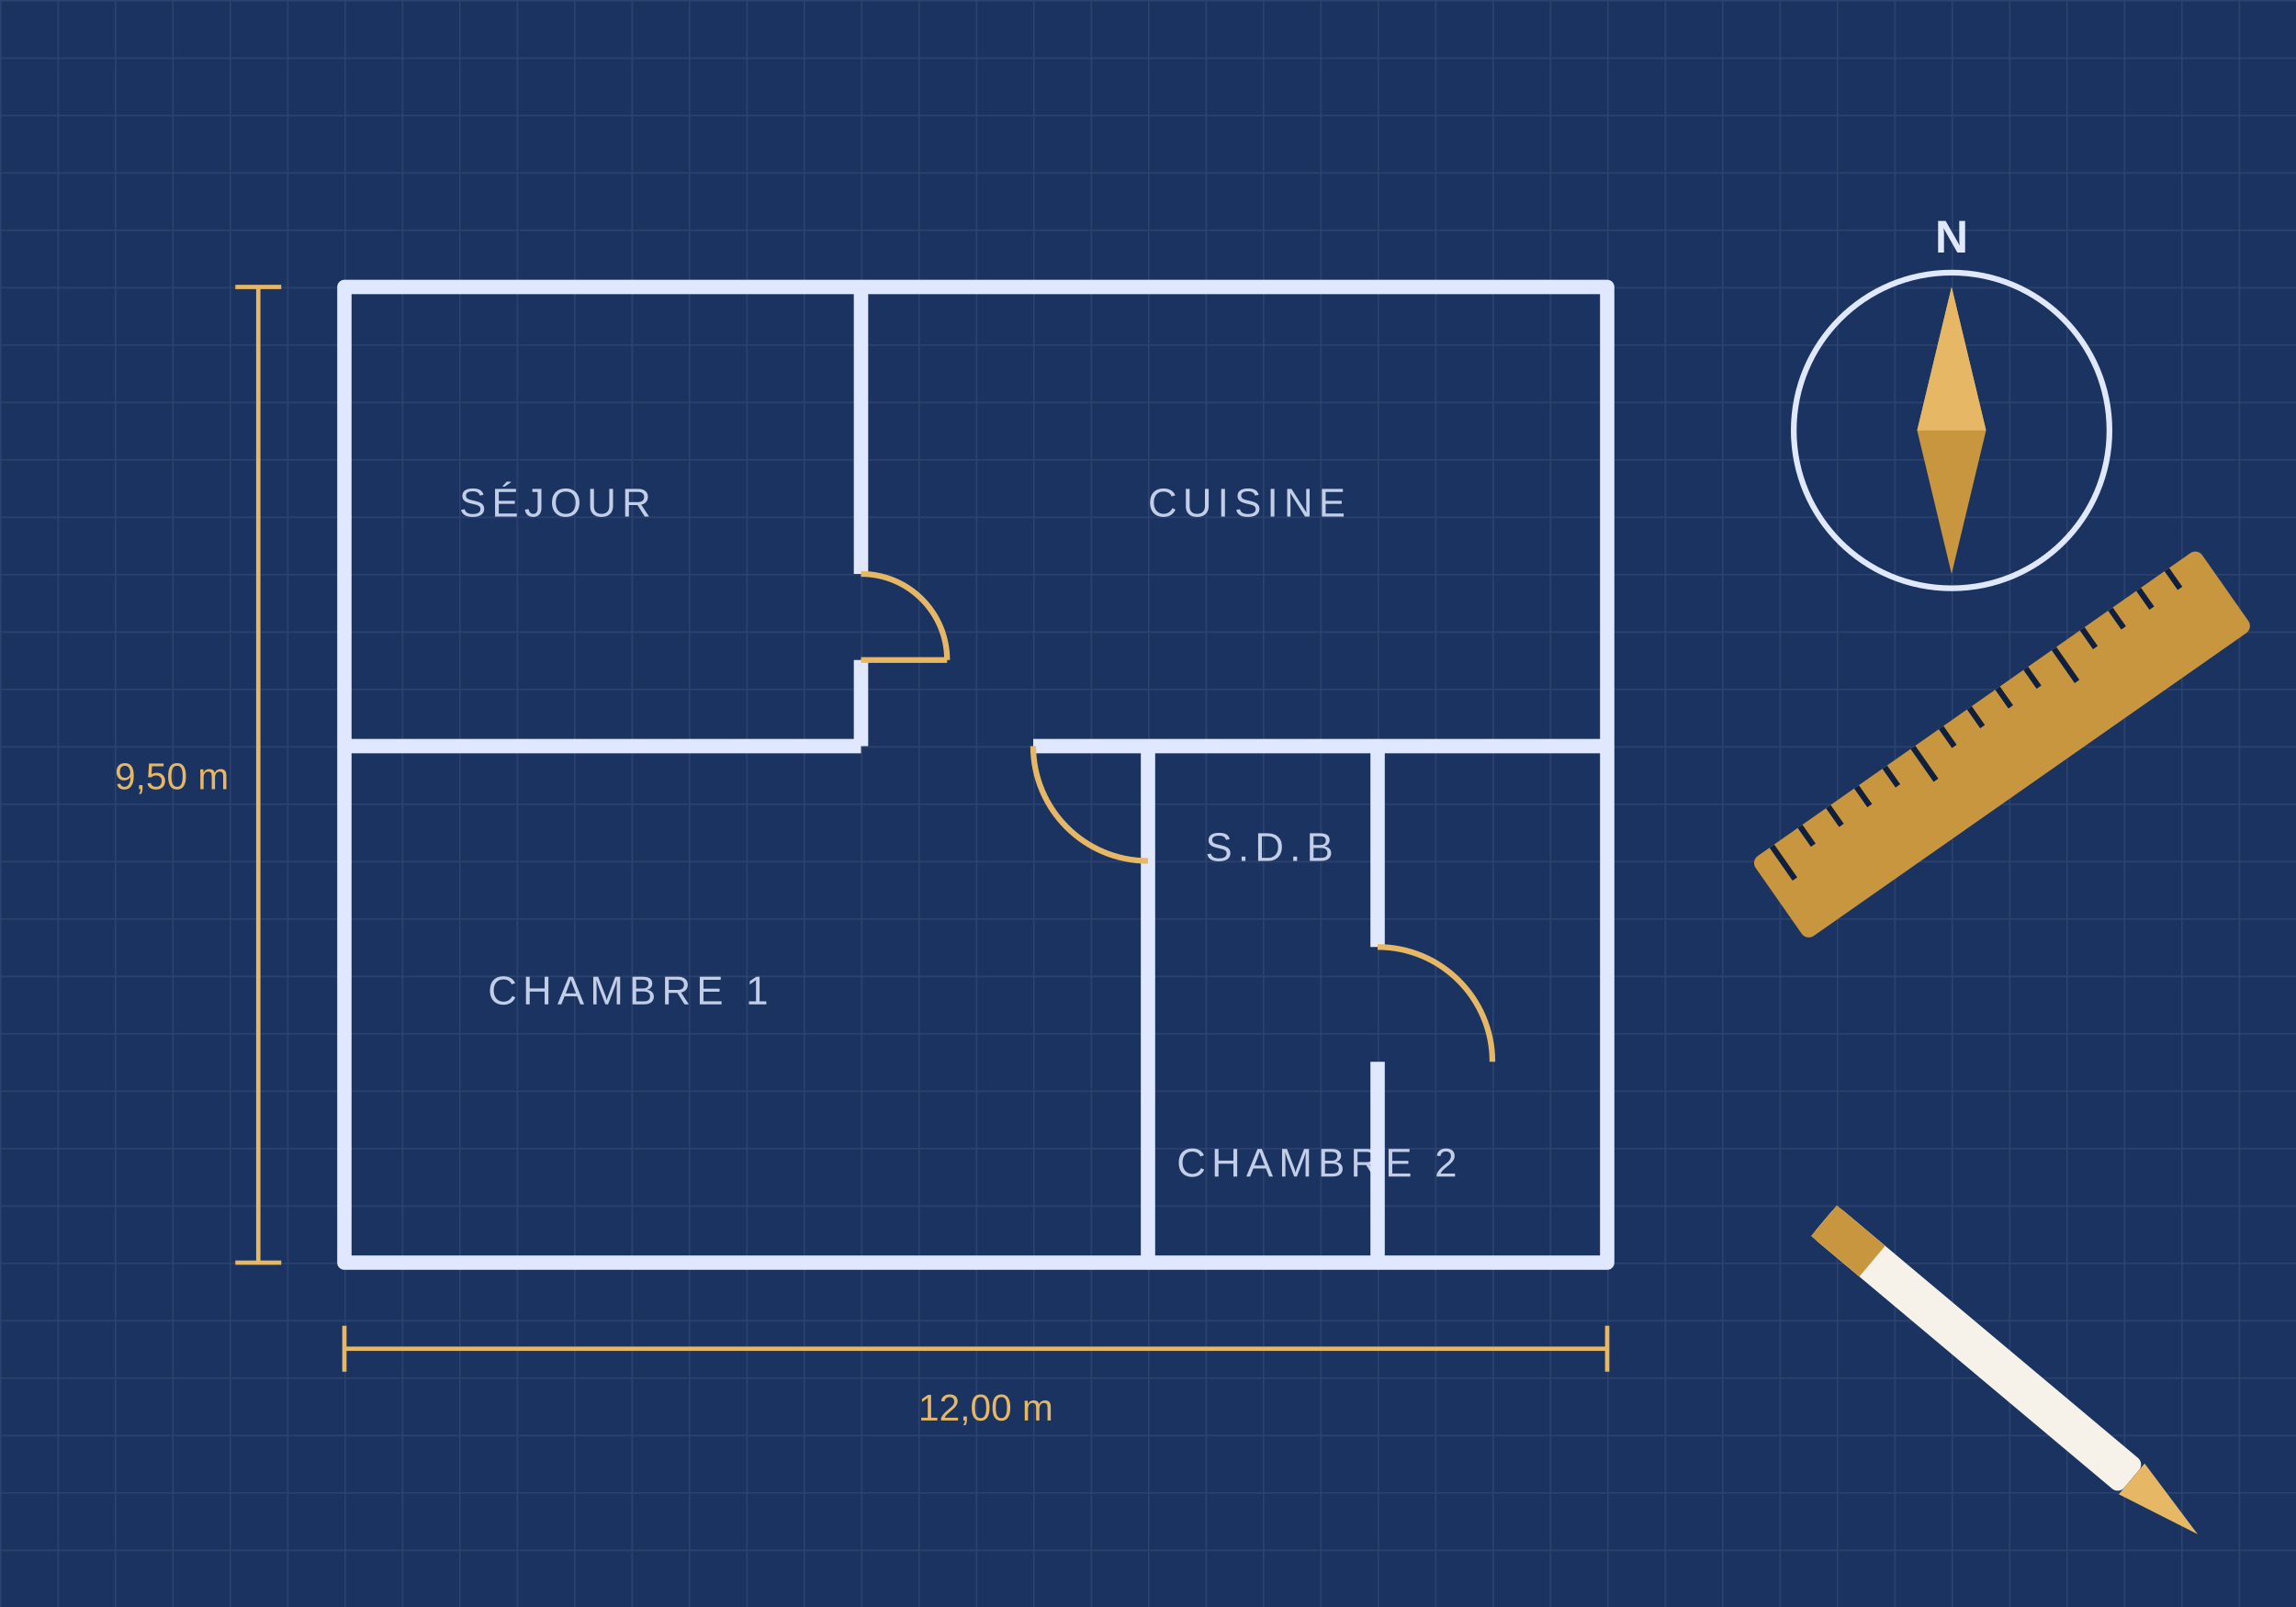
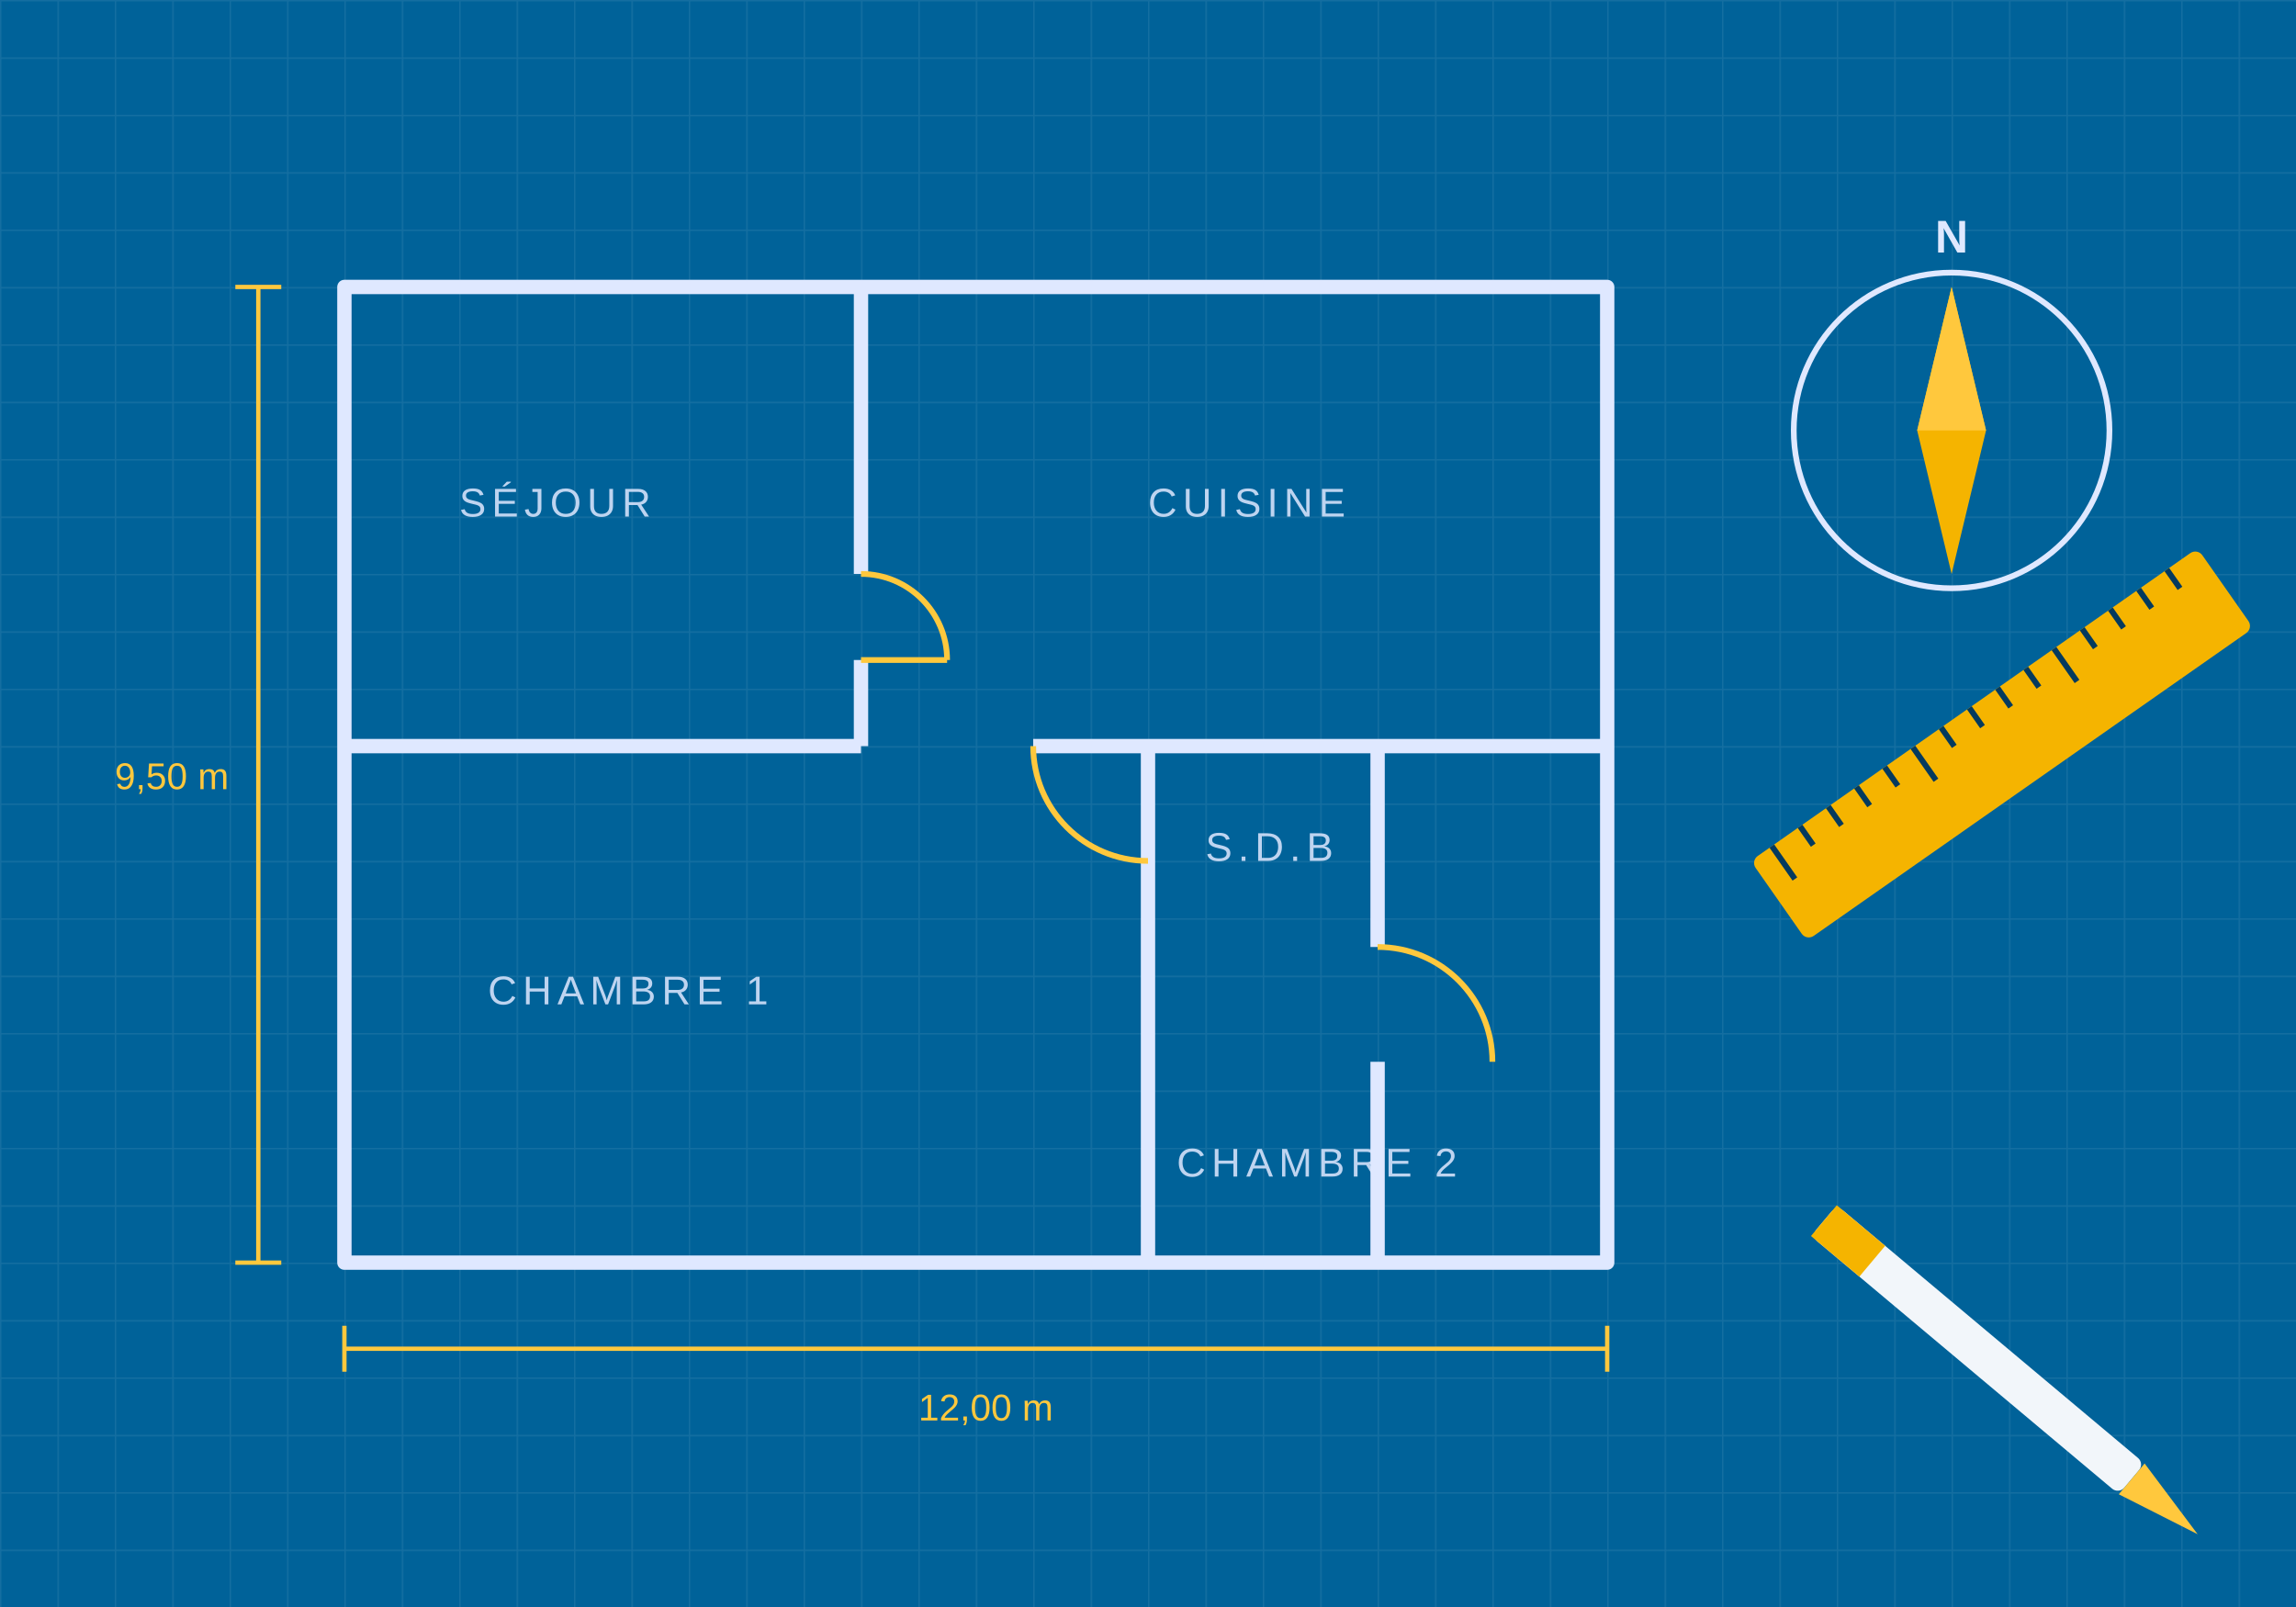
<svg xmlns="http://www.w3.org/2000/svg" viewBox="0 0 800 560" width="800" height="560" role="img" aria-labelledby="t">
  <defs>
    <pattern id="grid" width="20" height="20" patternUnits="userSpaceOnUse">
      <path d="M20 0H0V20" fill="none" stroke="#fff" stroke-opacity=".08" />
    </pattern>
  </defs>
-   <rect width="800" height="560" fill="#1b3361" />
+   <rect width="800" height="560" fill="#006299" />
  <rect width="800" height="560" fill="url(#grid)" />
  <g fill="none" stroke="#dfe8ff" stroke-width="5" stroke-linejoin="round">
    <path d="M120 100H560V440H120Z" />
    <path d="M120 260H300M360 260H400V440M300 100V200M300 230V260M400 260H560M480 260V330M480 370V440" />
  </g>
-   <g fill="none" stroke="#e6b865" stroke-width="2">
+   <g fill="none" stroke="#ffc83d" stroke-width="2">
    <path d="M300 200A30 30 0 0 1 330 230" />
    <path d="M300 230H330" />
    <path d="M480 330A40 40 0 0 1 520 370" />
    <path d="M360 260A40 40 0 0 0 400 300" />
  </g>
  <g fill="#dfe8ff" font-family="Arial, sans-serif" font-size="14" letter-spacing="2" opacity=".85">
    <text x="160" y="180">SÉJOUR</text>
    <text x="400" y="180">CUISINE</text>
    <text x="170" y="350">CHAMBRE 1</text>
    <text x="420" y="300">S.D.B</text>
    <text x="410" y="410">CHAMBRE 2</text>
  </g>
-   <g stroke="#e6b865" stroke-width="1.5">
+   <g stroke="#ffc83d" stroke-width="1.5">
    <path d="M120 470H560M120 462V478M560 462V478" />
    <path d="M90 100V440M82 100H98M82 440H98" />
  </g>
-   <g fill="#e6b865" font-family="Arial" font-size="13">
+   <g fill="#ffc83d" font-family="Arial" font-size="13">
    <text x="320" y="495">12,00 m</text>
    <text x="40" y="275">9,50 m</text>
  </g>
  <g transform="translate(680 150)">
    <circle r="55" fill="none" stroke="#dfe8ff" stroke-width="2" />
-     <path d="M0 -50L12 0L0 50L-12 0Z" fill="#c8963e" />
-     <path d="M0 -50L12 0H-12Z" fill="#e6b865" />
+     <path d="M0 -50L12 0L0 50L-12 0Z" fill="#f5b400" />
+     <path d="M0 -50L12 0H-12Z" fill="#ffc83d" />
    <text y="-62" text-anchor="middle" fill="#dfe8ff" font-family="Arial" font-size="16" font-weight="700">N</text>
  </g>
  <g transform="translate(610 300) rotate(-35)">
-     <rect width="190" height="34" rx="3" fill="#c8963e" />
-     <rect x="8" y="0" width="2" height="14" fill="#0f1f3d" />
-     <rect x="20" y="0" width="2" height="8" fill="#0f1f3d" />
-     <rect x="32" y="0" width="2" height="8" fill="#0f1f3d" />
-     <rect x="44" y="0" width="2" height="8" fill="#0f1f3d" />
-     <rect x="56" y="0" width="2" height="8" fill="#0f1f3d" />
-     <rect x="68" y="0" width="2" height="14" fill="#0f1f3d" />
-     <rect x="80" y="0" width="2" height="8" fill="#0f1f3d" />
-     <rect x="92" y="0" width="2" height="8" fill="#0f1f3d" />
-     <rect x="104" y="0" width="2" height="8" fill="#0f1f3d" />
-     <rect x="116" y="0" width="2" height="8" fill="#0f1f3d" />
-     <rect x="128" y="0" width="2" height="14" fill="#0f1f3d" />
-     <rect x="140" y="0" width="2" height="8" fill="#0f1f3d" />
-     <rect x="152" y="0" width="2" height="8" fill="#0f1f3d" />
-     <rect x="164" y="0" width="2" height="8" fill="#0f1f3d" />
-     <rect x="176" y="0" width="2" height="8" fill="#0f1f3d" />
+     <rect width="190" height="34" rx="3" fill="#f5b400" />
+     <rect x="8" y="0" width="2" height="14" fill="#043a5e" />
+     <rect x="20" y="0" width="2" height="8" fill="#043a5e" />
+     <rect x="32" y="0" width="2" height="8" fill="#043a5e" />
+     <rect x="44" y="0" width="2" height="8" fill="#043a5e" />
+     <rect x="56" y="0" width="2" height="8" fill="#043a5e" />
+     <rect x="68" y="0" width="2" height="14" fill="#043a5e" />
+     <rect x="80" y="0" width="2" height="8" fill="#043a5e" />
+     <rect x="92" y="0" width="2" height="8" fill="#043a5e" />
+     <rect x="104" y="0" width="2" height="8" fill="#043a5e" />
+     <rect x="116" y="0" width="2" height="8" fill="#043a5e" />
+     <rect x="128" y="0" width="2" height="14" fill="#043a5e" />
+     <rect x="140" y="0" width="2" height="8" fill="#043a5e" />
+     <rect x="152" y="0" width="2" height="8" fill="#043a5e" />
+     <rect x="164" y="0" width="2" height="8" fill="#043a5e" />
+     <rect x="176" y="0" width="2" height="8" fill="#043a5e" />
  </g>
  <g transform="translate(640 420) rotate(40)">
-     <rect width="140" height="14" rx="3" fill="#f6f2ea" />
-     <path d="M140 0L170 7L140 14Z" fill="#e6b865" />
-     <rect width="22" height="14" fill="#c8963e" />
+     <rect width="140" height="14" rx="3" fill="#f2f6fa" />
+     <path d="M140 0L170 7L140 14Z" fill="#ffc83d" />
+     <rect width="22" height="14" fill="#f5b400" />
  </g>
</svg>
